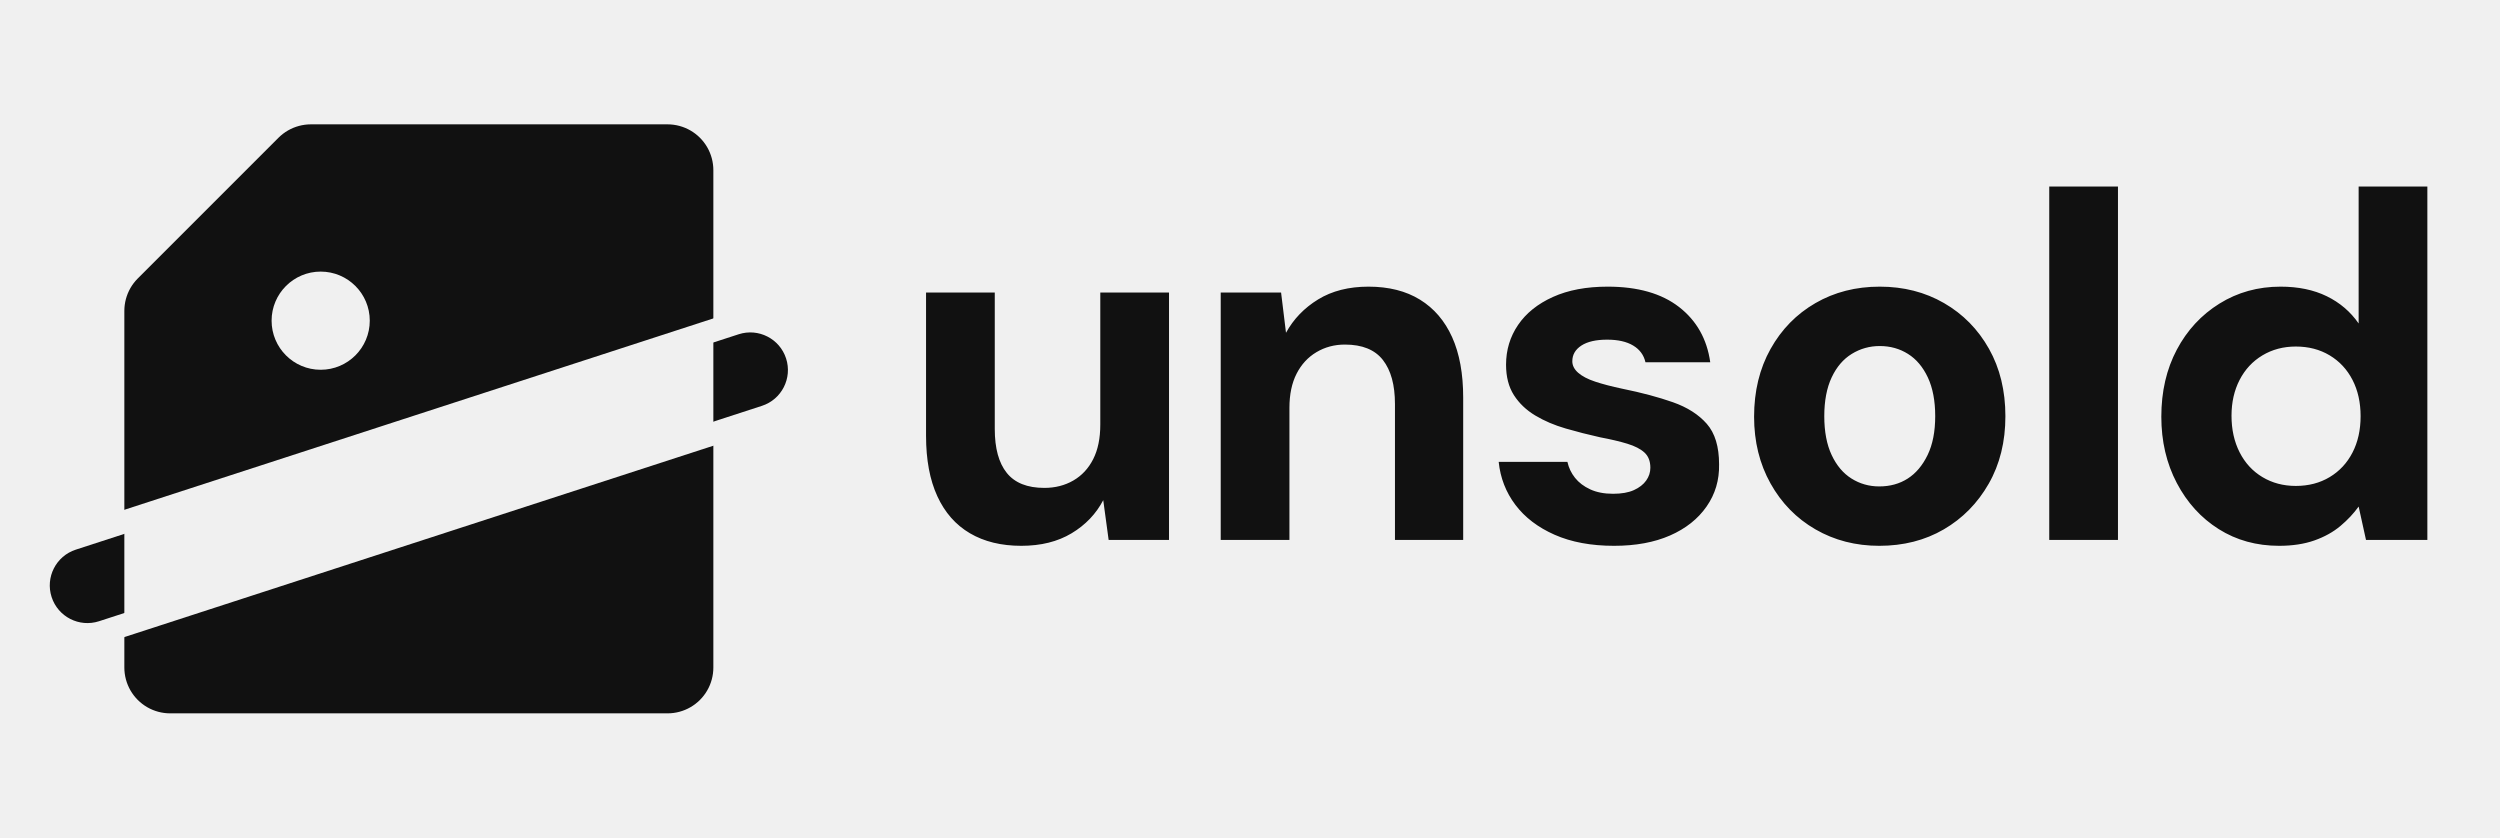
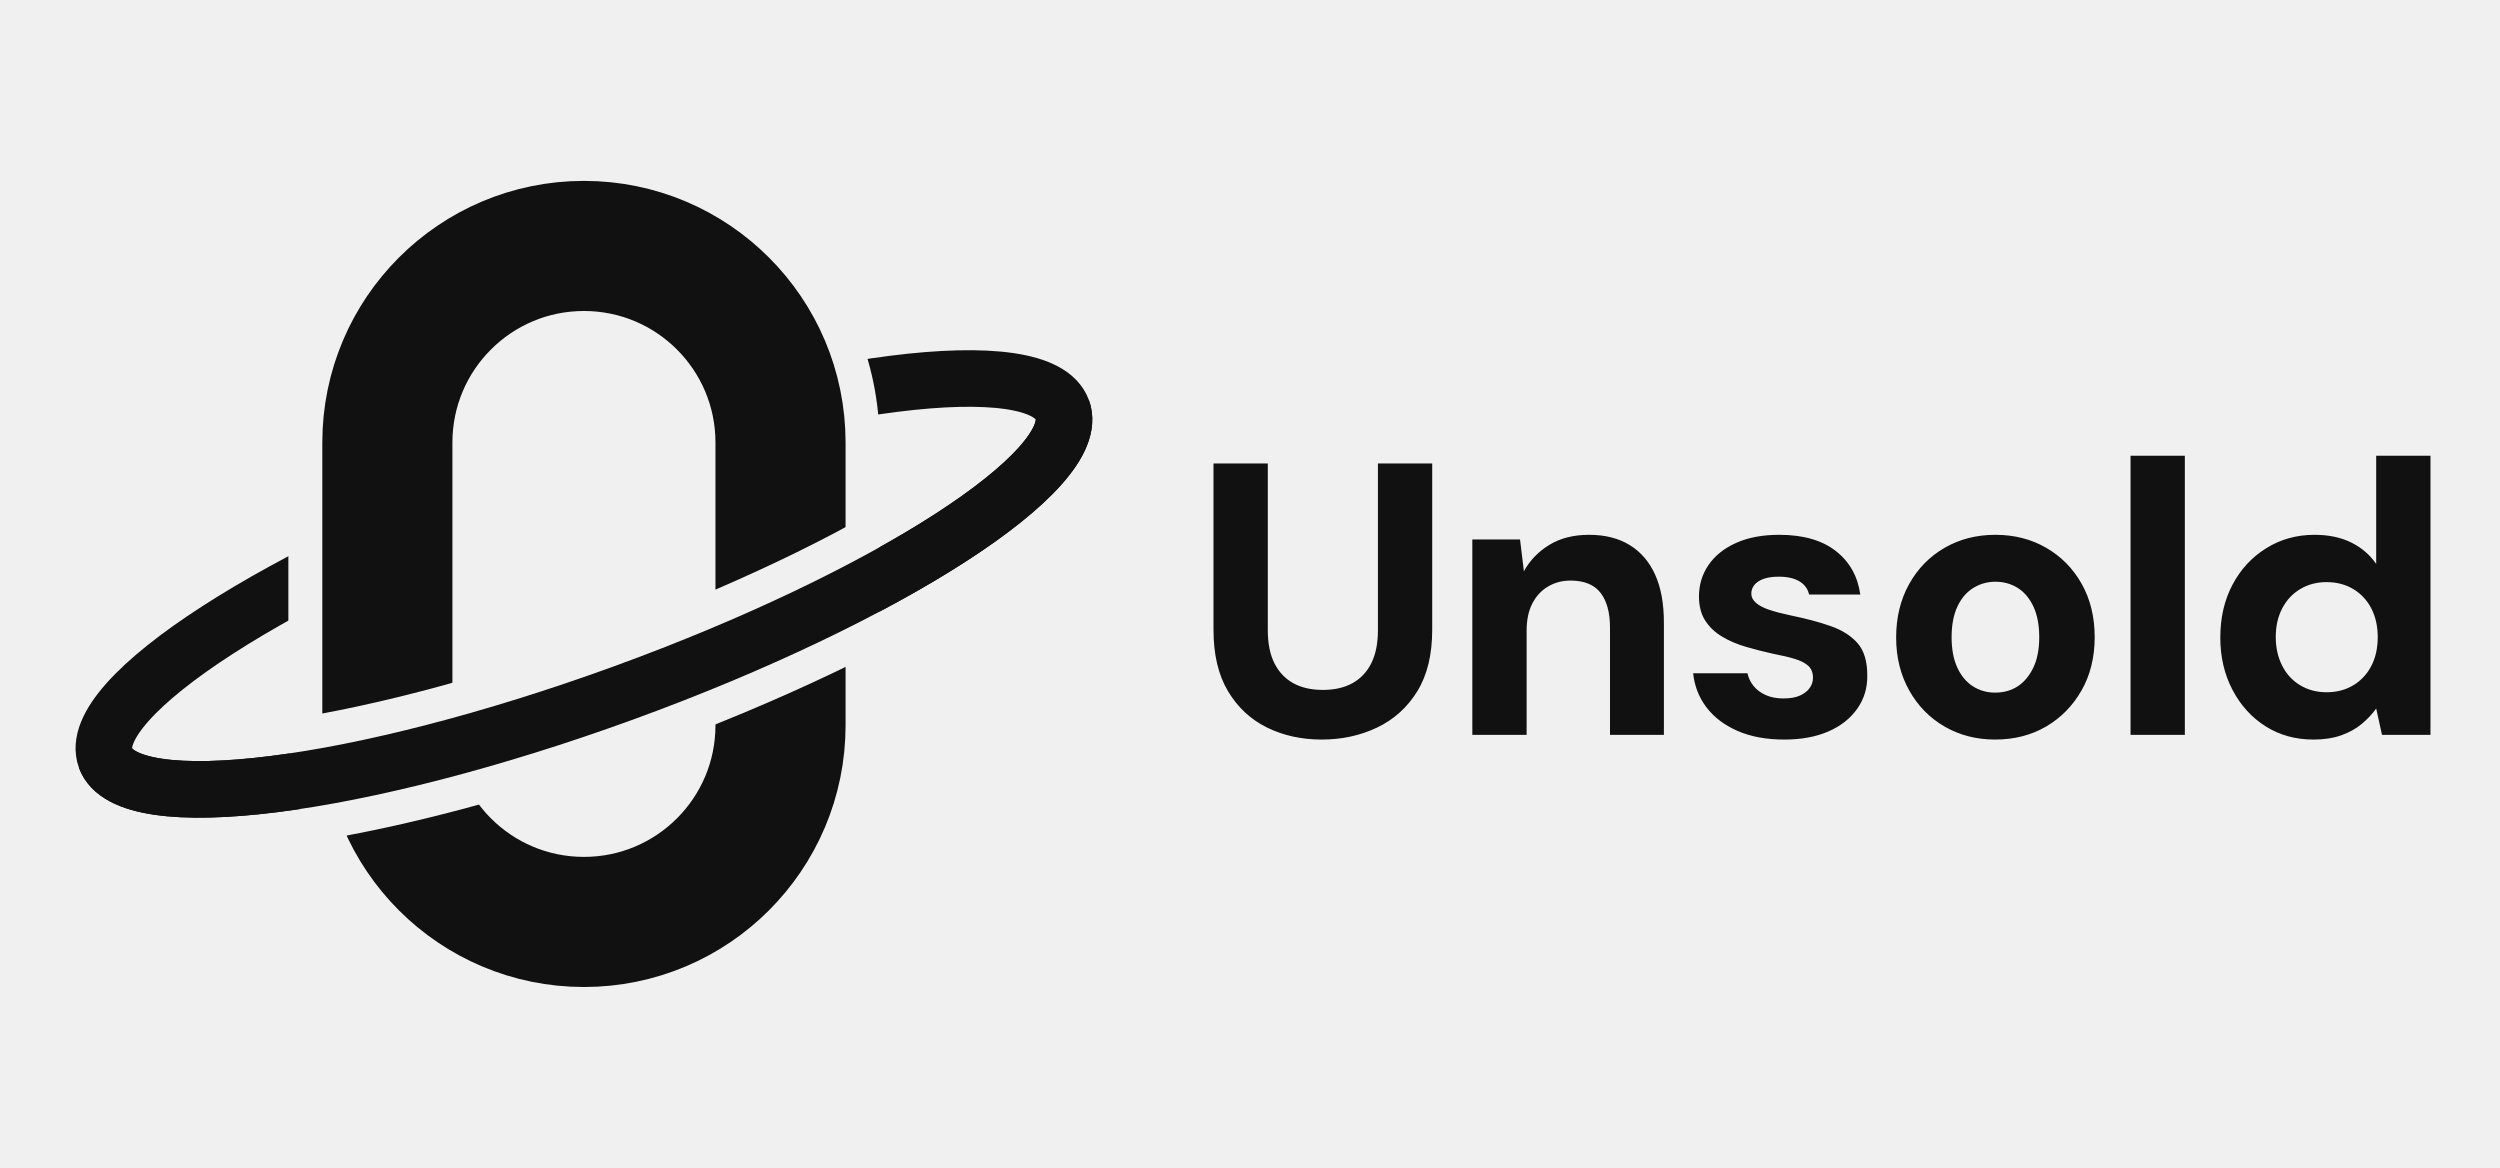
- <svg xmlns="http://www.w3.org/2000/svg" viewBox="0 0 1528 512" width="1528" height="512">
+ <svg xmlns="http://www.w3.org/2000/svg" viewBox="0 0 1096 512" width="1096" height="512">
  <defs>
-     <mask id="u4-shape" maskUnits="userSpaceOnUse" x="-2000" y="-2000" width="6000" height="6000">
+     <clipPath id="o6-front">
+       <rect x="-190.4" y="256" width="892.8" height="126.48" transform="rotate(-20 256 256)" />
+     </clipPath>
+     <mask id="o6-behind" maskUnits="userSpaceOnUse" x="-2000" y="-2000" width="6000" height="6000">
      <rect x="-2000" y="-2000" width="6000" height="6000" fill="#fff" />
-       <g fill="#000">
-         <circle cx="196" cy="196" r="30" />
-         <rect x="6" y="255" width="500" height="74" rx="37" transform="rotate(-18 256 292)" />
-       </g>
+       <rect x="126.42" y="64.42" width="259.16" height="383.16" rx="129.58" fill="#000" />
    </mask>
-     <mask id="u4-band" maskUnits="userSpaceOnUse" x="-2000" y="-2000" width="6000" height="6000">
+     <mask id="o6-under" maskUnits="userSpaceOnUse" x="-2000" y="-2000" width="6000" height="6000">
      <rect x="-2000" y="-2000" width="6000" height="6000" fill="#fff" />
-       <g fill="#000" stroke="#000" stroke-linejoin="round">
-         <g transform="rotate(0)">
-           <path d="M104 190 L190 104 L408 104 L408 408 L104 408 Z" transform="rotate(0)" stroke-width="56" stroke-linejoin="round" />
-         </g>
+       <g stroke="#000" clip-path="url(#o6-front)">
+         <ellipse cx="256" cy="256" rx="223.2" ry="50.84" fill="none" stroke-width="54.56" transform="rotate(-20 256 256)" />
      </g>
    </mask>
  </defs>
-   <g mask="url(#u4-shape)">
-     <g transform="rotate(0)">
-       <path d="M104 190 L190 104 L408 104 L408 408 L104 408 Z" transform="rotate(0)" fill="#111111" stroke="#111111" stroke-width="56" stroke-linejoin="round" />
-     </g>
+   <g stroke="#111111" mask="url(#o6-behind)">
+     <ellipse cx="256" cy="256" rx="223.2" ry="50.84" fill="none" stroke-width="24.8" transform="rotate(-20 256 256)" />
  </g>
-   <g fill="#111111" mask="url(#u4-band)">
-     <rect x="20" y="269" width="472" height="46" rx="23" transform="rotate(-18 256 292)" />
+   <g stroke="#111111" mask="url(#o6-under)">
+     <rect x="169.82" y="107.82" width="172.36" height="296.36" rx="86.18" fill="none" stroke-width="57.04" />
  </g>
-   <path transform="translate(548 330)" d="M76.2 3.6Q57.9 3.6 44.85 -4.05Q31.8 -11.7 24.9 -26.7Q18 -41.7 18 -63.6L18 -151.2L60 -151.2L60 -67.8Q60 -50.1 67.35 -40.95Q74.7 -31.8 90.3 -31.8Q100.2 -31.8 108 -36.3Q115.8 -40.8 120.15 -49.35Q124.5 -57.9 124.5 -70.5L124.5 -151.2L166.5 -151.2L166.5 0L129.6 0L126.3 -24.3Q119.7 -11.7 106.95 -4.05Q94.2 3.6 76.2 3.6ZM198.1 0L198.1 -151.2L235 -151.2L238 -126.6Q244.9 -139.2 257.65 -147Q270.4 -154.8 288.4 -154.8Q307 -154.8 319.9 -146.85Q332.8 -138.9 339.55 -123.9Q346.3 -108.9 346.3 -87L346.3 0L304.6 0L304.6 -83.1Q304.6 -100.5 297.25 -109.95Q289.9 -119.4 274 -119.4Q264.4 -119.4 256.6 -114.75Q248.8 -110.1 244.45 -101.55Q240.1 -93 240.1 -80.7L240.1 0ZM438.5 3.6Q417.5 3.6 402.2 -3.15Q386.9 -9.9 378.2 -21.45Q369.5 -33 368 -47.7L410 -47.7Q411.2 -42.3 414.65 -37.95Q418.1 -33.6 423.95 -30.9Q429.8 -28.2 437.9 -28.2Q445.7 -28.2 450.65 -30.45Q455.6 -32.7 458.15 -36.3Q460.7 -39.9 460.7 -44.1Q460.7 -50.1 457.1 -53.4Q453.5 -56.7 446.6 -58.8Q439.7 -60.9 430.1 -62.7Q419.3 -65.1 408.95 -68.1Q398.6 -71.1 390.35 -76.05Q382.1 -81 377.3 -88.5Q372.5 -96 372.5 -107.1Q372.5 -120.6 379.85 -131.4Q387.2 -142.2 401.15 -148.5Q415.1 -154.8 434.6 -154.8Q462.2 -154.8 478.25 -142.35Q494.3 -129.9 497.3 -108.6L457.7 -108.6Q456.2 -115.2 450.2 -118.8Q444.2 -122.4 434.3 -122.4Q424.1 -122.4 418.55 -118.8Q413 -115.2 413 -109.2Q413 -105.3 416.6 -102.15Q420.2 -99 426.95 -96.75Q433.7 -94.5 443.6 -92.4Q461.3 -88.8 474.5 -84.15Q487.7 -79.5 495.2 -70.95Q502.7 -62.4 502.7 -46.2Q503 -31.8 495.05 -20.4Q487.1 -9 472.7 -2.7Q458.3 3.6 438.5 3.6ZM600.6 3.6Q579 3.6 561.6 -6.45Q544.2 -16.5 534.15 -34.5Q524.1 -52.5 524.1 -75.3Q524.1 -98.7 534.15 -116.7Q544.2 -134.7 561.6 -144.75Q579 -154.8 600.9 -154.8Q622.8 -154.8 640.2 -144.75Q657.6 -134.7 667.65 -116.85Q677.7 -99 677.7 -75.6Q677.7 -52.2 667.5 -34.35Q657.3 -16.5 640.05 -6.45Q622.8 3.6 600.6 3.6ZM600.6 -32.7Q610.5 -32.7 618 -37.5Q625.5 -42.3 630.15 -51.9Q634.8 -61.5 634.8 -75.6Q634.8 -89.7 630.3 -99.3Q625.8 -108.9 618.15 -113.7Q610.5 -118.5 600.9 -118.5Q591.6 -118.5 583.8 -113.7Q576 -108.9 571.5 -99.3Q567 -89.7 567 -75.6Q567 -61.5 571.5 -51.9Q576 -42.3 583.65 -37.5Q591.3 -32.7 600.6 -32.7ZM704.5 0L704.5 -216L746.5 -216L746.5 0ZM845 3.6Q824.3 3.6 808.1 -6.6Q791.9 -16.8 782.45 -34.8Q773 -52.8 773 -75.3Q773 -98.4 782.45 -116.25Q791.9 -134.1 808.55 -144.45Q825.2 -154.8 845.9 -154.8Q862.1 -154.8 874.1 -148.95Q886.1 -143.1 893.6 -132.3L893.6 -216L935.6 -216L935.6 0L898.1 0L893.6 -20.4Q889.1 -14.1 882.5 -8.55Q875.9 -3 866.6 0.3Q857.3 3.6 845 3.6ZM855.2 -33Q866.9 -33 875.9 -38.4Q884.9 -43.8 889.85 -53.4Q894.8 -63 894.8 -75.6Q894.8 -88.2 889.85 -97.8Q884.9 -107.4 875.9 -112.8Q866.9 -118.2 855.2 -118.2Q843.8 -118.2 834.8 -112.8Q825.8 -107.4 820.85 -97.8Q815.9 -88.2 815.9 -75.9Q815.9 -63.3 820.85 -53.55Q825.8 -43.8 834.8 -38.4Q843.8 -33 855.2 -33Z" fill="#111111" />
+   <g stroke="#111111" clip-path="url(#o6-front)">
+     <ellipse cx="256" cy="256" rx="223.2" ry="50.84" fill="none" stroke-width="24.8" transform="rotate(-20 256 256)" />
+   </g>
+   <path transform="translate(521.46 322.18)" d="M57.97 2.04Q44.71 2.04 34 -3.23Q23.29 -8.5 16.92 -19.12Q10.54 -29.75 10.54 -46.07L10.54 -119L34.34 -119L34.34 -45.9Q34.34 -37.23 37.23 -31.45Q40.12 -25.67 45.48 -22.69Q50.83 -19.72 58.48 -19.72Q66.13 -19.72 71.49 -22.69Q76.84 -25.67 79.73 -31.45Q82.62 -37.23 82.62 -45.9L82.62 -119L106.42 -119L106.42 -46.07Q106.42 -29.75 99.88 -19.12Q93.33 -8.5 82.28 -3.23Q71.23 2.04 57.97 2.04ZM124.01 0L124.01 -85.68L144.92 -85.68L146.62 -71.74Q150.53 -78.88 157.76 -83.3Q164.98 -87.72 175.18 -87.72Q185.72 -87.72 193.03 -83.21Q200.34 -78.71 204.17 -70.21Q207.99 -61.71 207.99 -49.3L207.99 0L184.36 0L184.36 -47.09Q184.36 -56.95 180.2 -62.31Q176.03 -67.66 167.02 -67.66Q161.58 -67.66 157.16 -65.03Q152.74 -62.39 150.28 -57.54Q147.81 -52.7 147.81 -45.73L147.81 0ZM260.77 2.04Q248.87 2.04 240.2 -1.78Q231.53 -5.61 226.6 -12.15Q221.67 -18.7 220.82 -27.03L244.62 -27.03Q245.3 -23.97 247.26 -21.51Q249.21 -19.04 252.53 -17.51Q255.84 -15.98 260.43 -15.98Q264.85 -15.98 267.66 -17.26Q270.46 -18.53 271.91 -20.57Q273.35 -22.61 273.35 -24.99Q273.35 -28.39 271.31 -30.26Q269.27 -32.13 265.36 -33.32Q261.45 -34.51 256.01 -35.53Q249.89 -36.89 244.03 -38.59Q238.16 -40.29 233.49 -43.1Q228.81 -45.9 226.09 -50.15Q223.37 -54.4 223.37 -60.69Q223.37 -68.34 227.54 -74.46Q231.7 -80.58 239.61 -84.15Q247.51 -87.72 258.56 -87.72Q274.2 -87.72 283.3 -80.67Q292.39 -73.61 294.09 -61.54L271.65 -61.54Q270.8 -65.28 267.4 -67.32Q264 -69.36 258.39 -69.36Q252.61 -69.36 249.47 -67.32Q246.32 -65.28 246.32 -61.88Q246.32 -59.67 248.36 -57.89Q250.4 -56.1 254.23 -54.82Q258.05 -53.55 263.66 -52.36Q273.69 -50.32 281.17 -47.68Q288.65 -45.05 292.9 -40.21Q297.15 -35.36 297.15 -26.18Q297.32 -18.02 292.82 -11.56Q288.31 -5.1 280.15 -1.53Q271.99 2.04 260.77 2.04ZM353.16 2.04Q340.92 2.04 331.06 -3.65Q321.2 -9.35 315.51 -19.55Q309.81 -29.75 309.81 -42.67Q309.81 -55.93 315.51 -66.13Q321.2 -76.33 331.06 -82.02Q340.92 -87.72 353.33 -87.72Q365.74 -87.72 375.6 -82.02Q385.46 -76.33 391.16 -66.21Q396.85 -56.1 396.85 -42.84Q396.85 -29.58 391.07 -19.46Q385.29 -9.35 375.52 -3.65Q365.74 2.04 353.16 2.04ZM353.16 -18.53Q358.77 -18.53 363.02 -21.25Q367.27 -23.97 369.91 -29.41Q372.54 -34.85 372.54 -42.84Q372.54 -50.83 369.99 -56.27Q367.44 -61.71 363.11 -64.43Q358.77 -67.15 353.33 -67.15Q348.06 -67.15 343.64 -64.43Q339.22 -61.71 336.67 -56.27Q334.12 -50.83 334.12 -42.84Q334.12 -34.85 336.67 -29.41Q339.22 -23.97 343.56 -21.25Q347.89 -18.53 353.16 -18.53ZM412.57 0L412.57 -122.4L436.37 -122.4L436.37 0ZM492.72 2.04Q480.99 2.04 471.81 -3.74Q462.63 -9.52 457.28 -19.72Q451.92 -29.92 451.92 -42.67Q451.92 -55.76 457.28 -65.87Q462.63 -75.99 472.07 -81.85Q481.5 -87.72 493.23 -87.72Q502.41 -87.72 509.21 -84.4Q516.01 -81.09 520.26 -74.97L520.26 -122.4L544.06 -122.4L544.06 0L522.81 0L520.26 -11.56Q517.71 -7.99 513.97 -4.85Q510.23 -1.7 504.96 0.17Q499.69 2.04 492.72 2.04ZM498.5 -18.7Q505.13 -18.7 510.23 -21.76Q515.33 -24.82 518.14 -30.26Q520.94 -35.7 520.94 -42.84Q520.94 -49.98 518.14 -55.42Q515.33 -60.86 510.23 -63.92Q505.13 -66.98 498.5 -66.98Q492.04 -66.98 486.94 -63.92Q481.84 -60.86 479.04 -55.42Q476.23 -49.98 476.23 -43.01Q476.23 -35.87 479.04 -30.35Q481.84 -24.82 486.94 -21.76Q492.04 -18.7 498.5 -18.7Z" fill="#111111" />
</svg>
